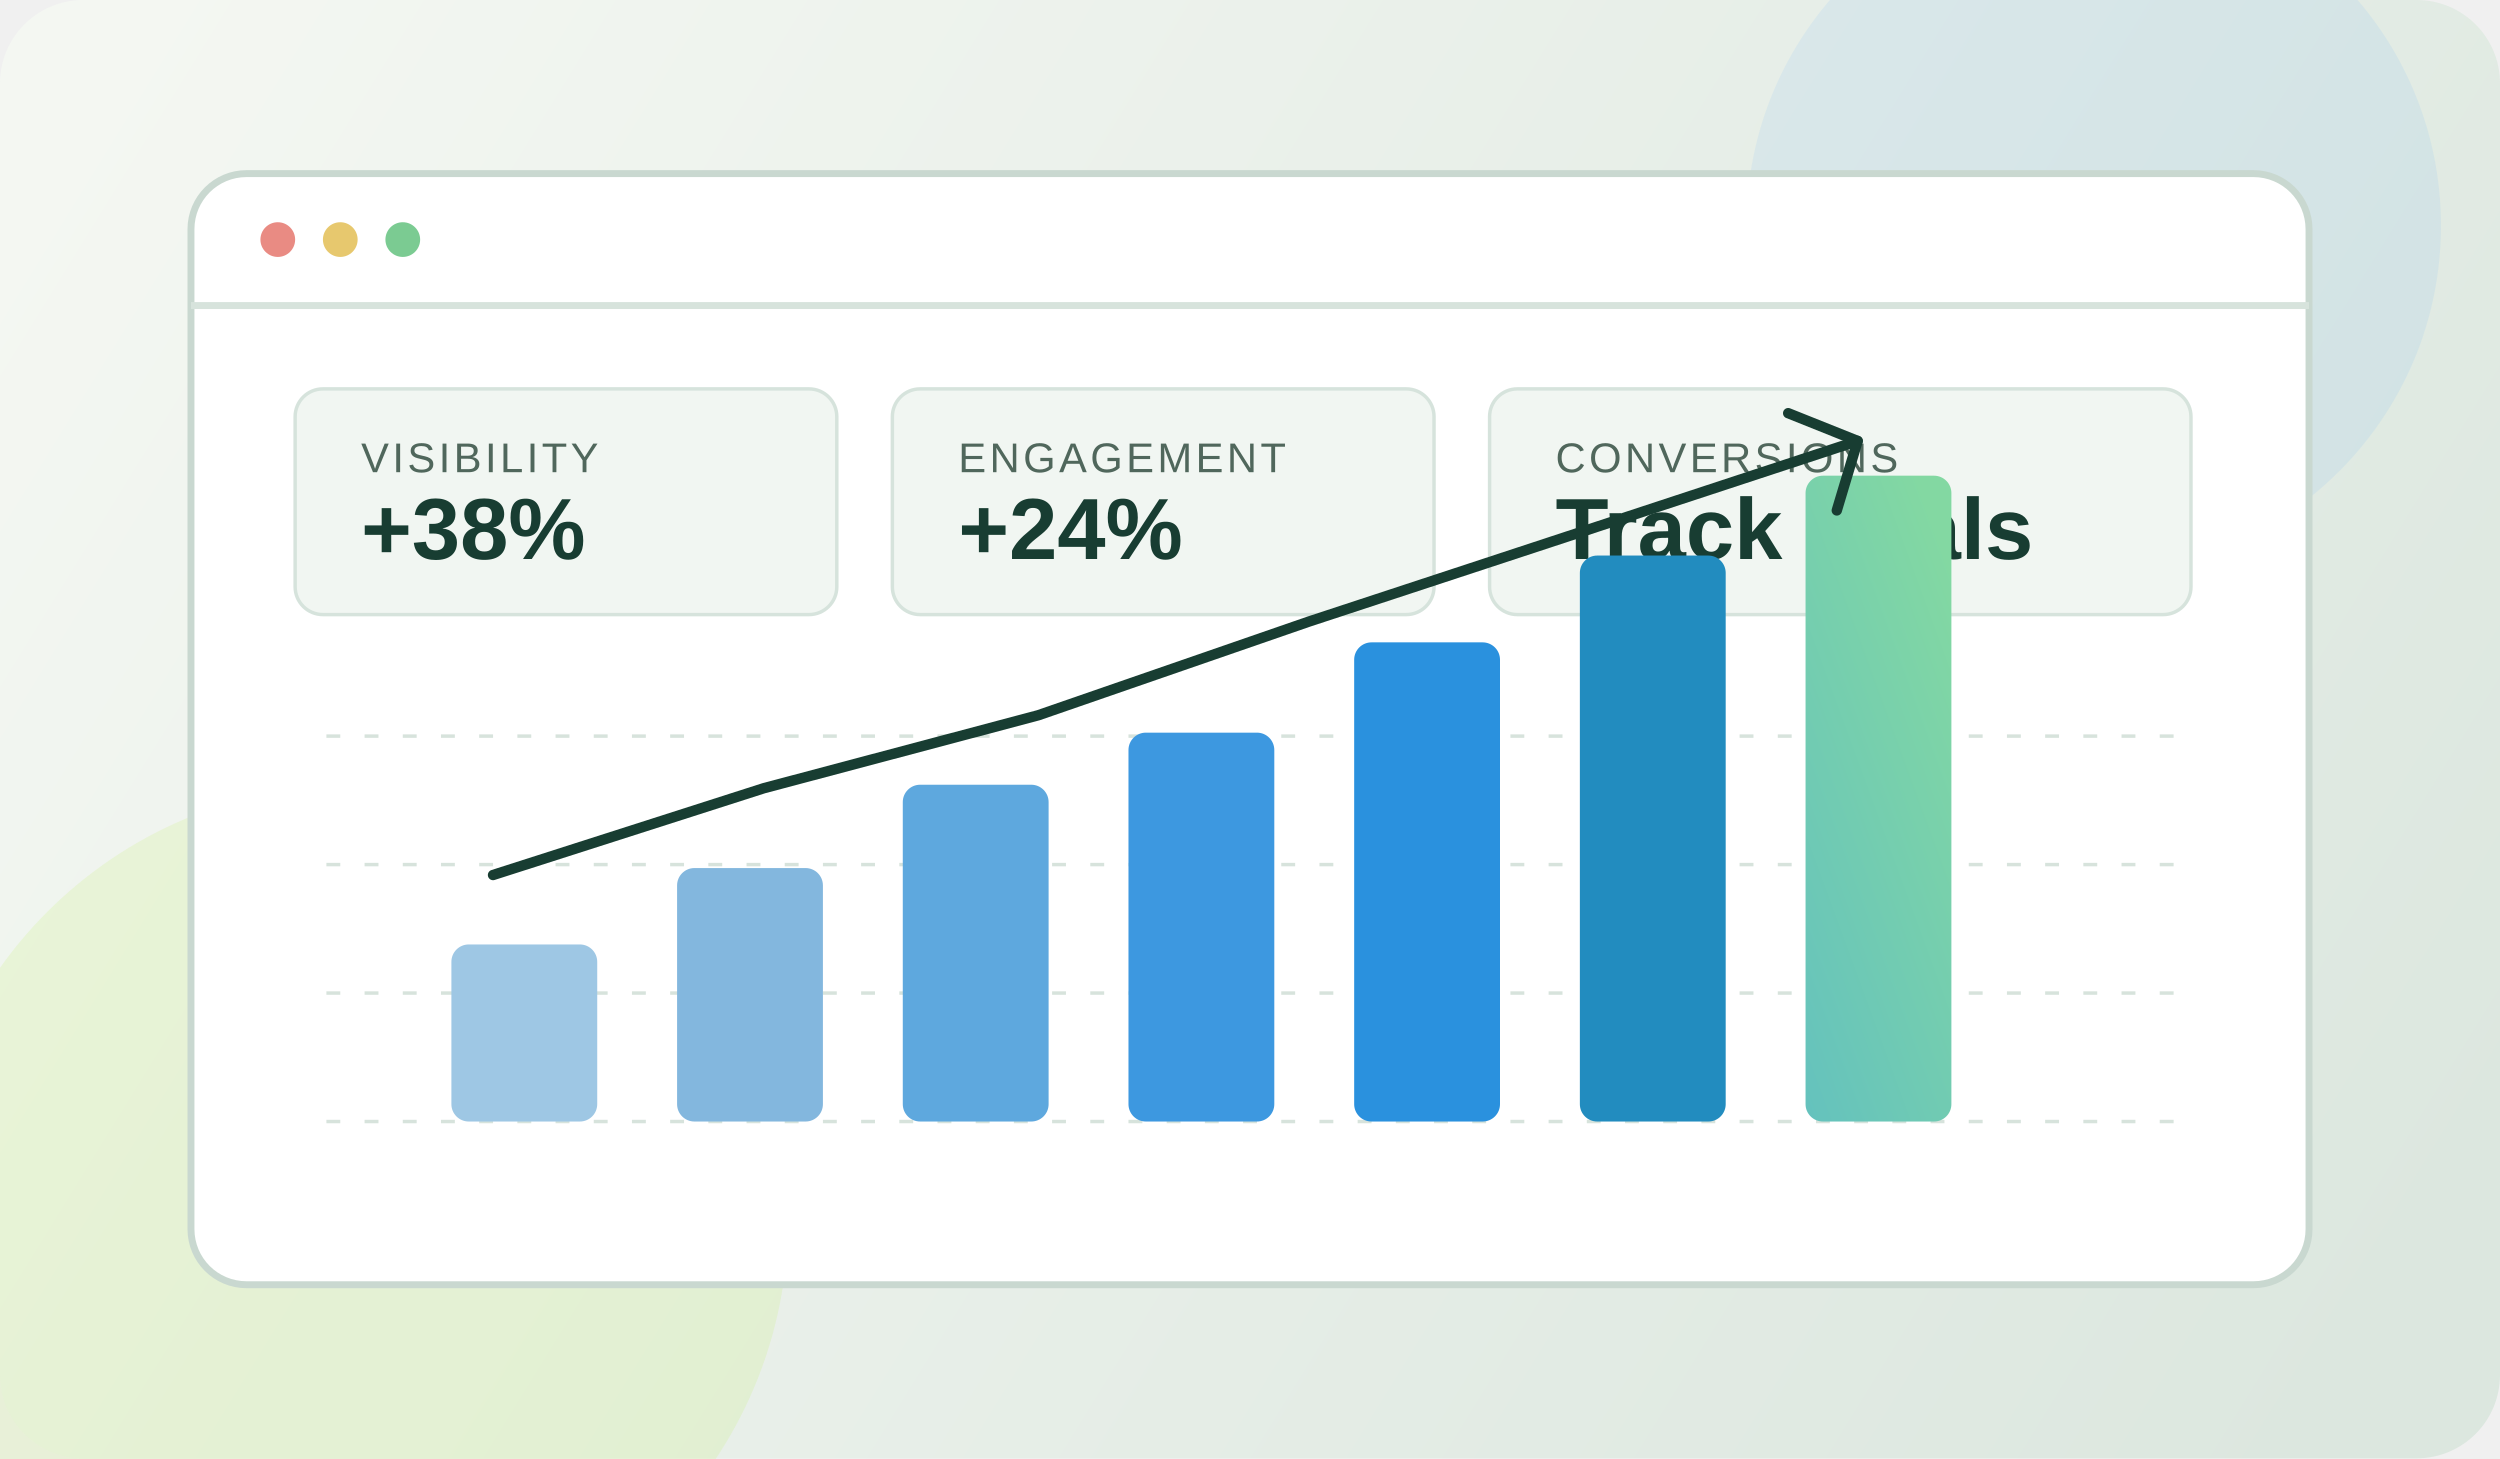
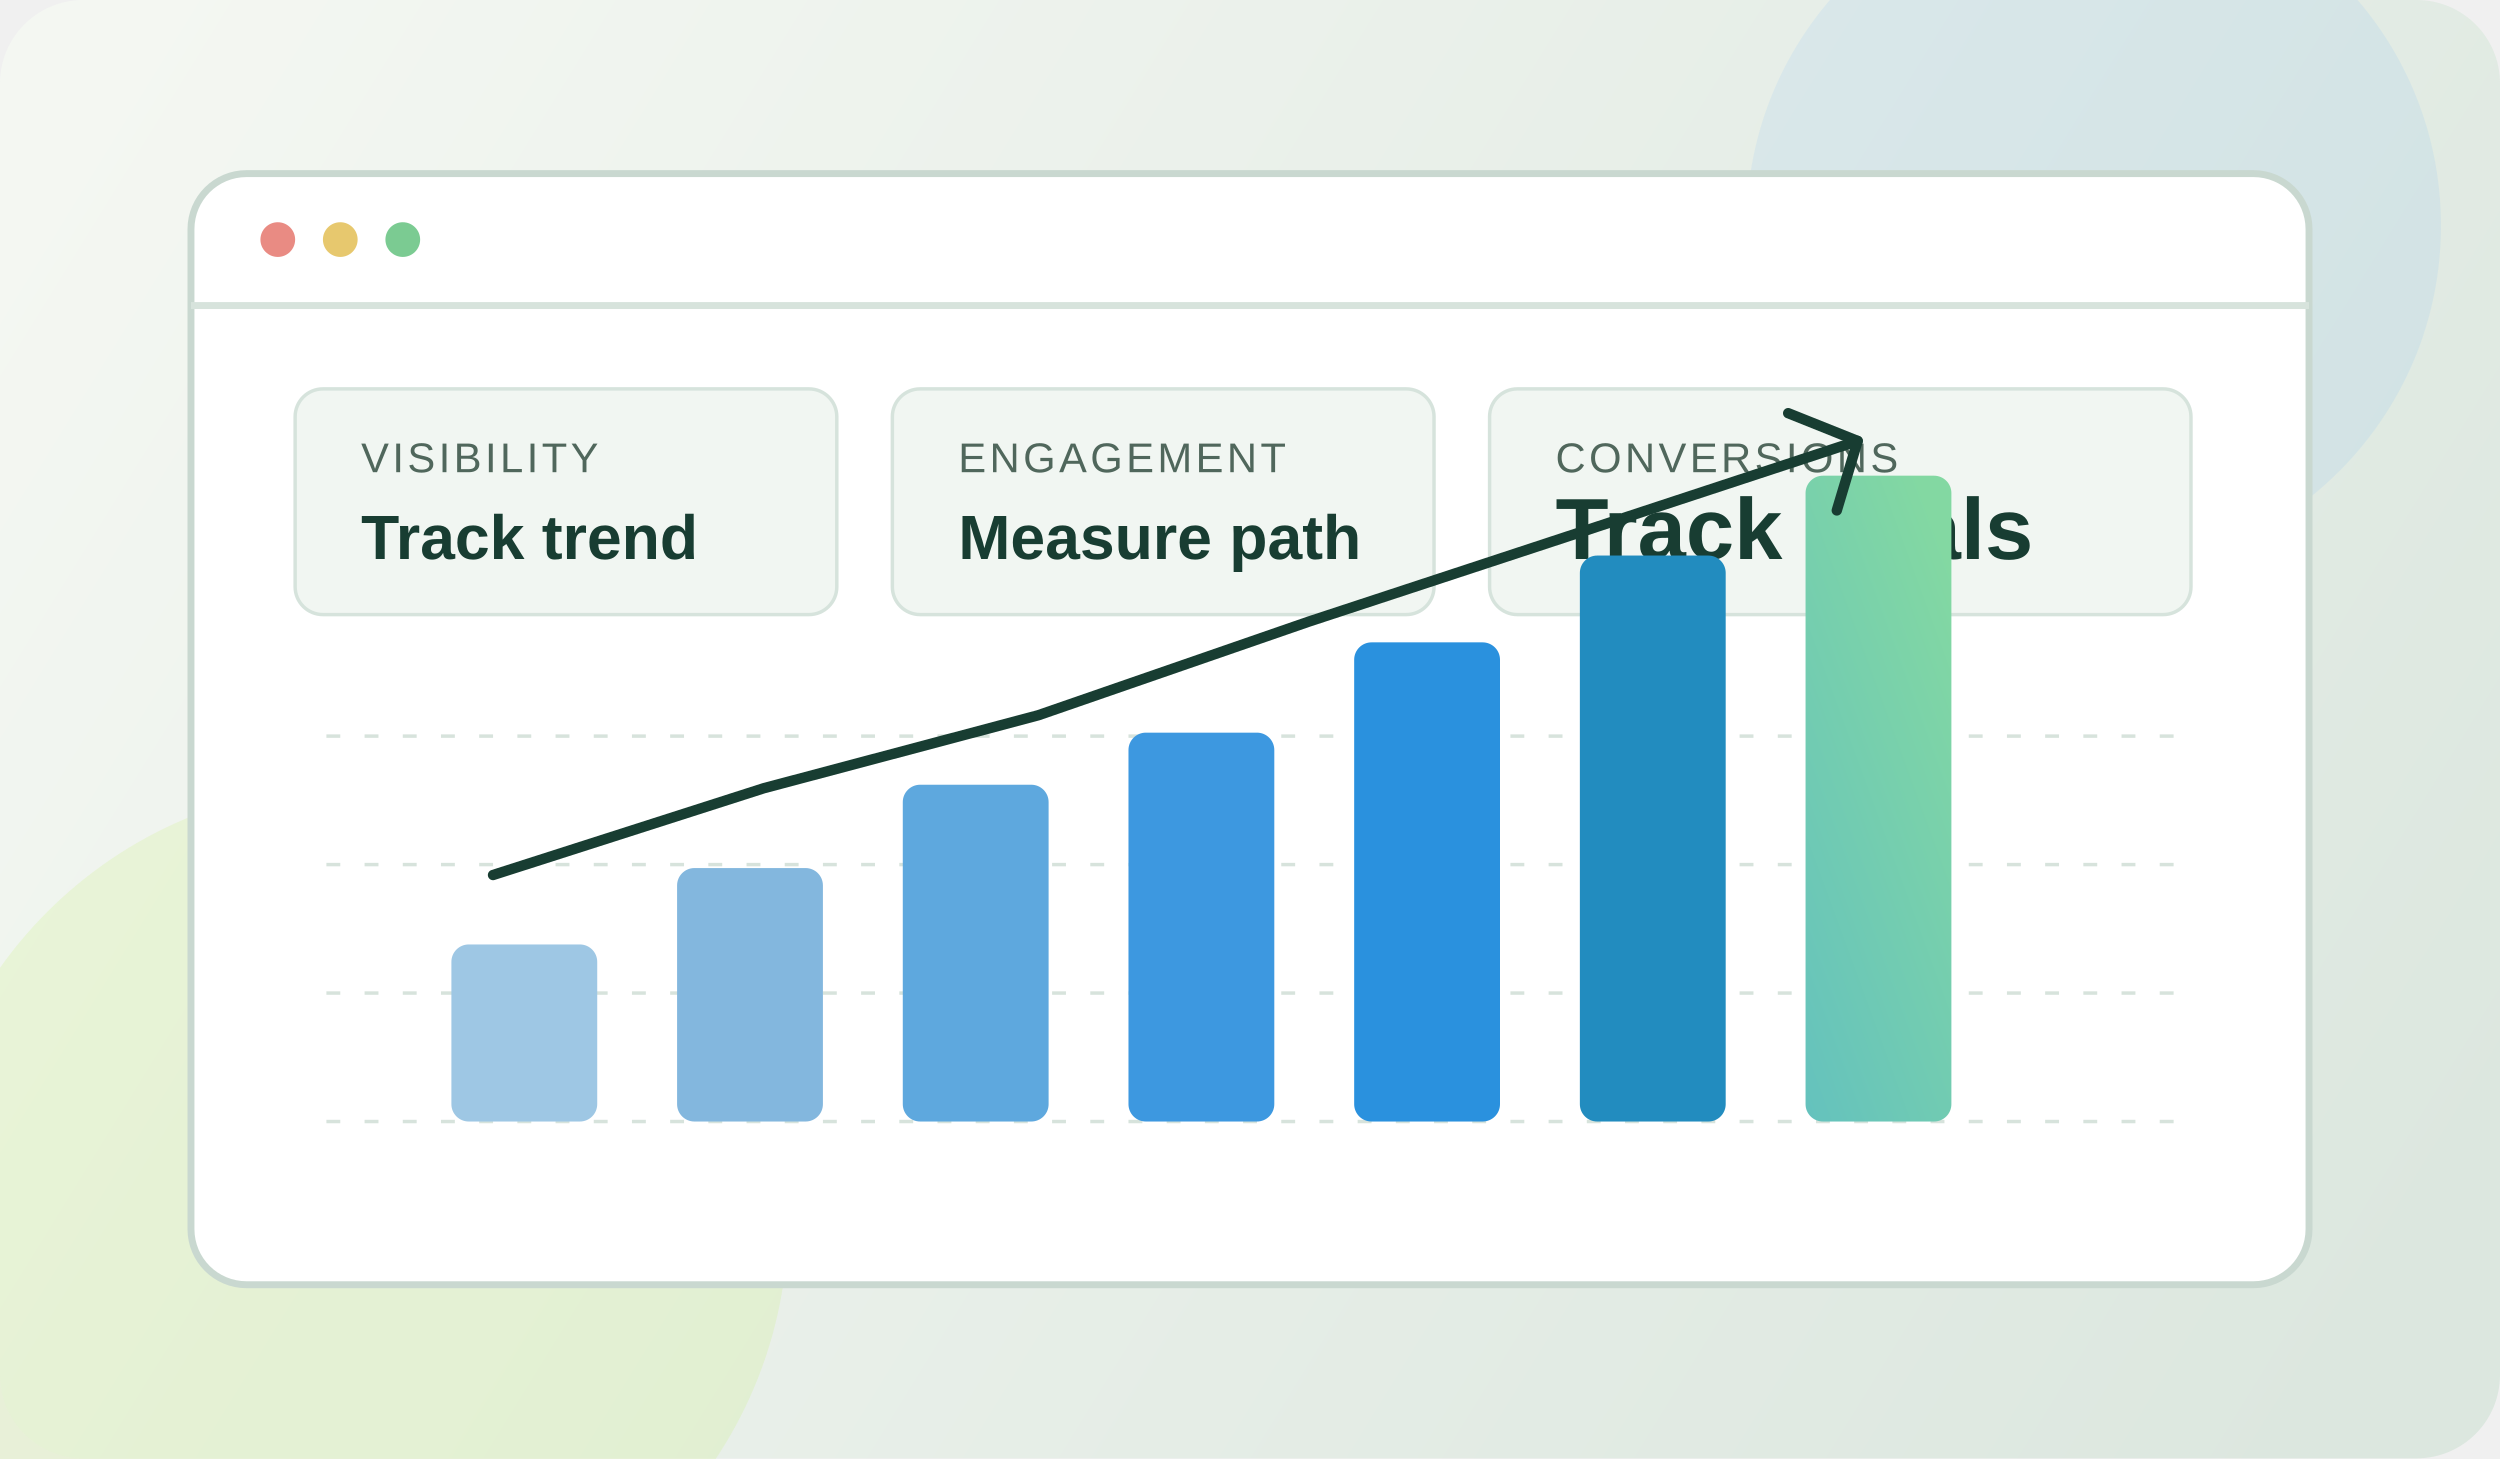
<svg xmlns="http://www.w3.org/2000/svg" width="720" height="420" viewBox="0 0 720 420" fill="none">
  <defs>
    <linearGradient id="bg" x1="30" y1="15" x2="670" y2="410" gradientUnits="userSpaceOnUse">
      <stop stop-color="#F4F7F2" />
      <stop offset="1" stop-color="#DCE7DF" />
    </linearGradient>
    <linearGradient id="bars" x1="250" y1="240" x2="550" y2="130" gradientUnits="userSpaceOnUse">
      <stop stop-color="#1B8DFF" />
      <stop offset="1" stop-color="#83D8A2" />
    </linearGradient>
  </defs>
  <rect width="720" height="420" rx="24" fill="url(#bg)" />
  <circle cx="603" cy="65" r="100" fill="#168CFF" fill-opacity=".07" />
  <circle cx="102" cy="351" r="125" fill="#C7F36B" fill-opacity=".18" />
  <rect x="55" y="50" width="610" height="320" rx="16" fill="#FFFFFF" stroke="#C9D8D0" stroke-width="2" />
  <path d="M55 88h610" stroke="#D7E3DC" stroke-width="2" />
  <circle cx="80" cy="69" r="5" fill="#E98B83" />
  <circle cx="98" cy="69" r="5" fill="#E7C86E" />
  <circle cx="116" cy="69" r="5" fill="#7BCB92" />
  <rect x="85" y="112" width="156" height="65" rx="8" fill="#F1F6F2" stroke="#D6E3DC" />
  <text x="104" y="136" fill="#50675C" font-family="Arial,sans-serif" font-size="12" letter-spacing="1">VISIBILITY</text>
-   <text x="104" y="161" fill="#183D32" font-family="Arial,sans-serif" font-size="25" font-weight="700">+38%</text>
+   <text x="104" y="161" fill="#183D32" font-family="Arial,sans-serif" font-size="18" font-weight="700">Track trend</text>
  <rect x="257" y="112" width="156" height="65" rx="8" fill="#F1F6F2" stroke="#D6E3DC" />
  <text x="276" y="136" fill="#50675C" font-family="Arial,sans-serif" font-size="12" letter-spacing="1">ENGAGEMENT</text>
-   <text x="276" y="161" fill="#183D32" font-family="Arial,sans-serif" font-size="25" font-weight="700">+24%</text>
+   <text x="276" y="161" fill="#183D32" font-family="Arial,sans-serif" font-size="18" font-weight="700">Measure path</text>
  <rect x="429" y="112" width="202" height="65" rx="8" fill="#F1F6F2" stroke="#D6E3DC" />
  <text x="448" y="136" fill="#50675C" font-family="Arial,sans-serif" font-size="12" letter-spacing="1">CONVERSIONS</text>
  <text x="448" y="161" fill="#183D32" font-family="Arial,sans-serif" font-size="25" font-weight="700">Track goals</text>
  <path d="M94 323h534M94 286h534M94 249h534M94 212h534" stroke="#D7E3DC" stroke-dasharray="4 7" />
  <rect x="130" y="272" width="42" height="51" rx="5" fill="#9EC7E4" />
  <rect x="195" y="250" width="42" height="73" rx="5" fill="#83B7DE" />
  <rect x="260" y="226" width="42" height="97" rx="5" fill="#5EA8DE" />
  <rect x="325" y="211" width="42" height="112" rx="5" fill="#3D98E0" />
  <rect x="390" y="185" width="42" height="138" rx="5" fill="#2A91DE" />
  <rect x="455" y="160" width="42" height="163" rx="5" fill="#228CBF" />
  <rect x="520" y="137" width="42" height="186" rx="5" fill="url(#bars)" />
  <path d="m142 252 78-25 79-21 78-27 79-26 79-26" stroke="#183D32" stroke-width="3" stroke-linecap="round" stroke-linejoin="round" />
  <path d="m515 119 20 8-6 20" stroke="#183D32" stroke-width="3" stroke-linecap="round" stroke-linejoin="round" />
</svg>
